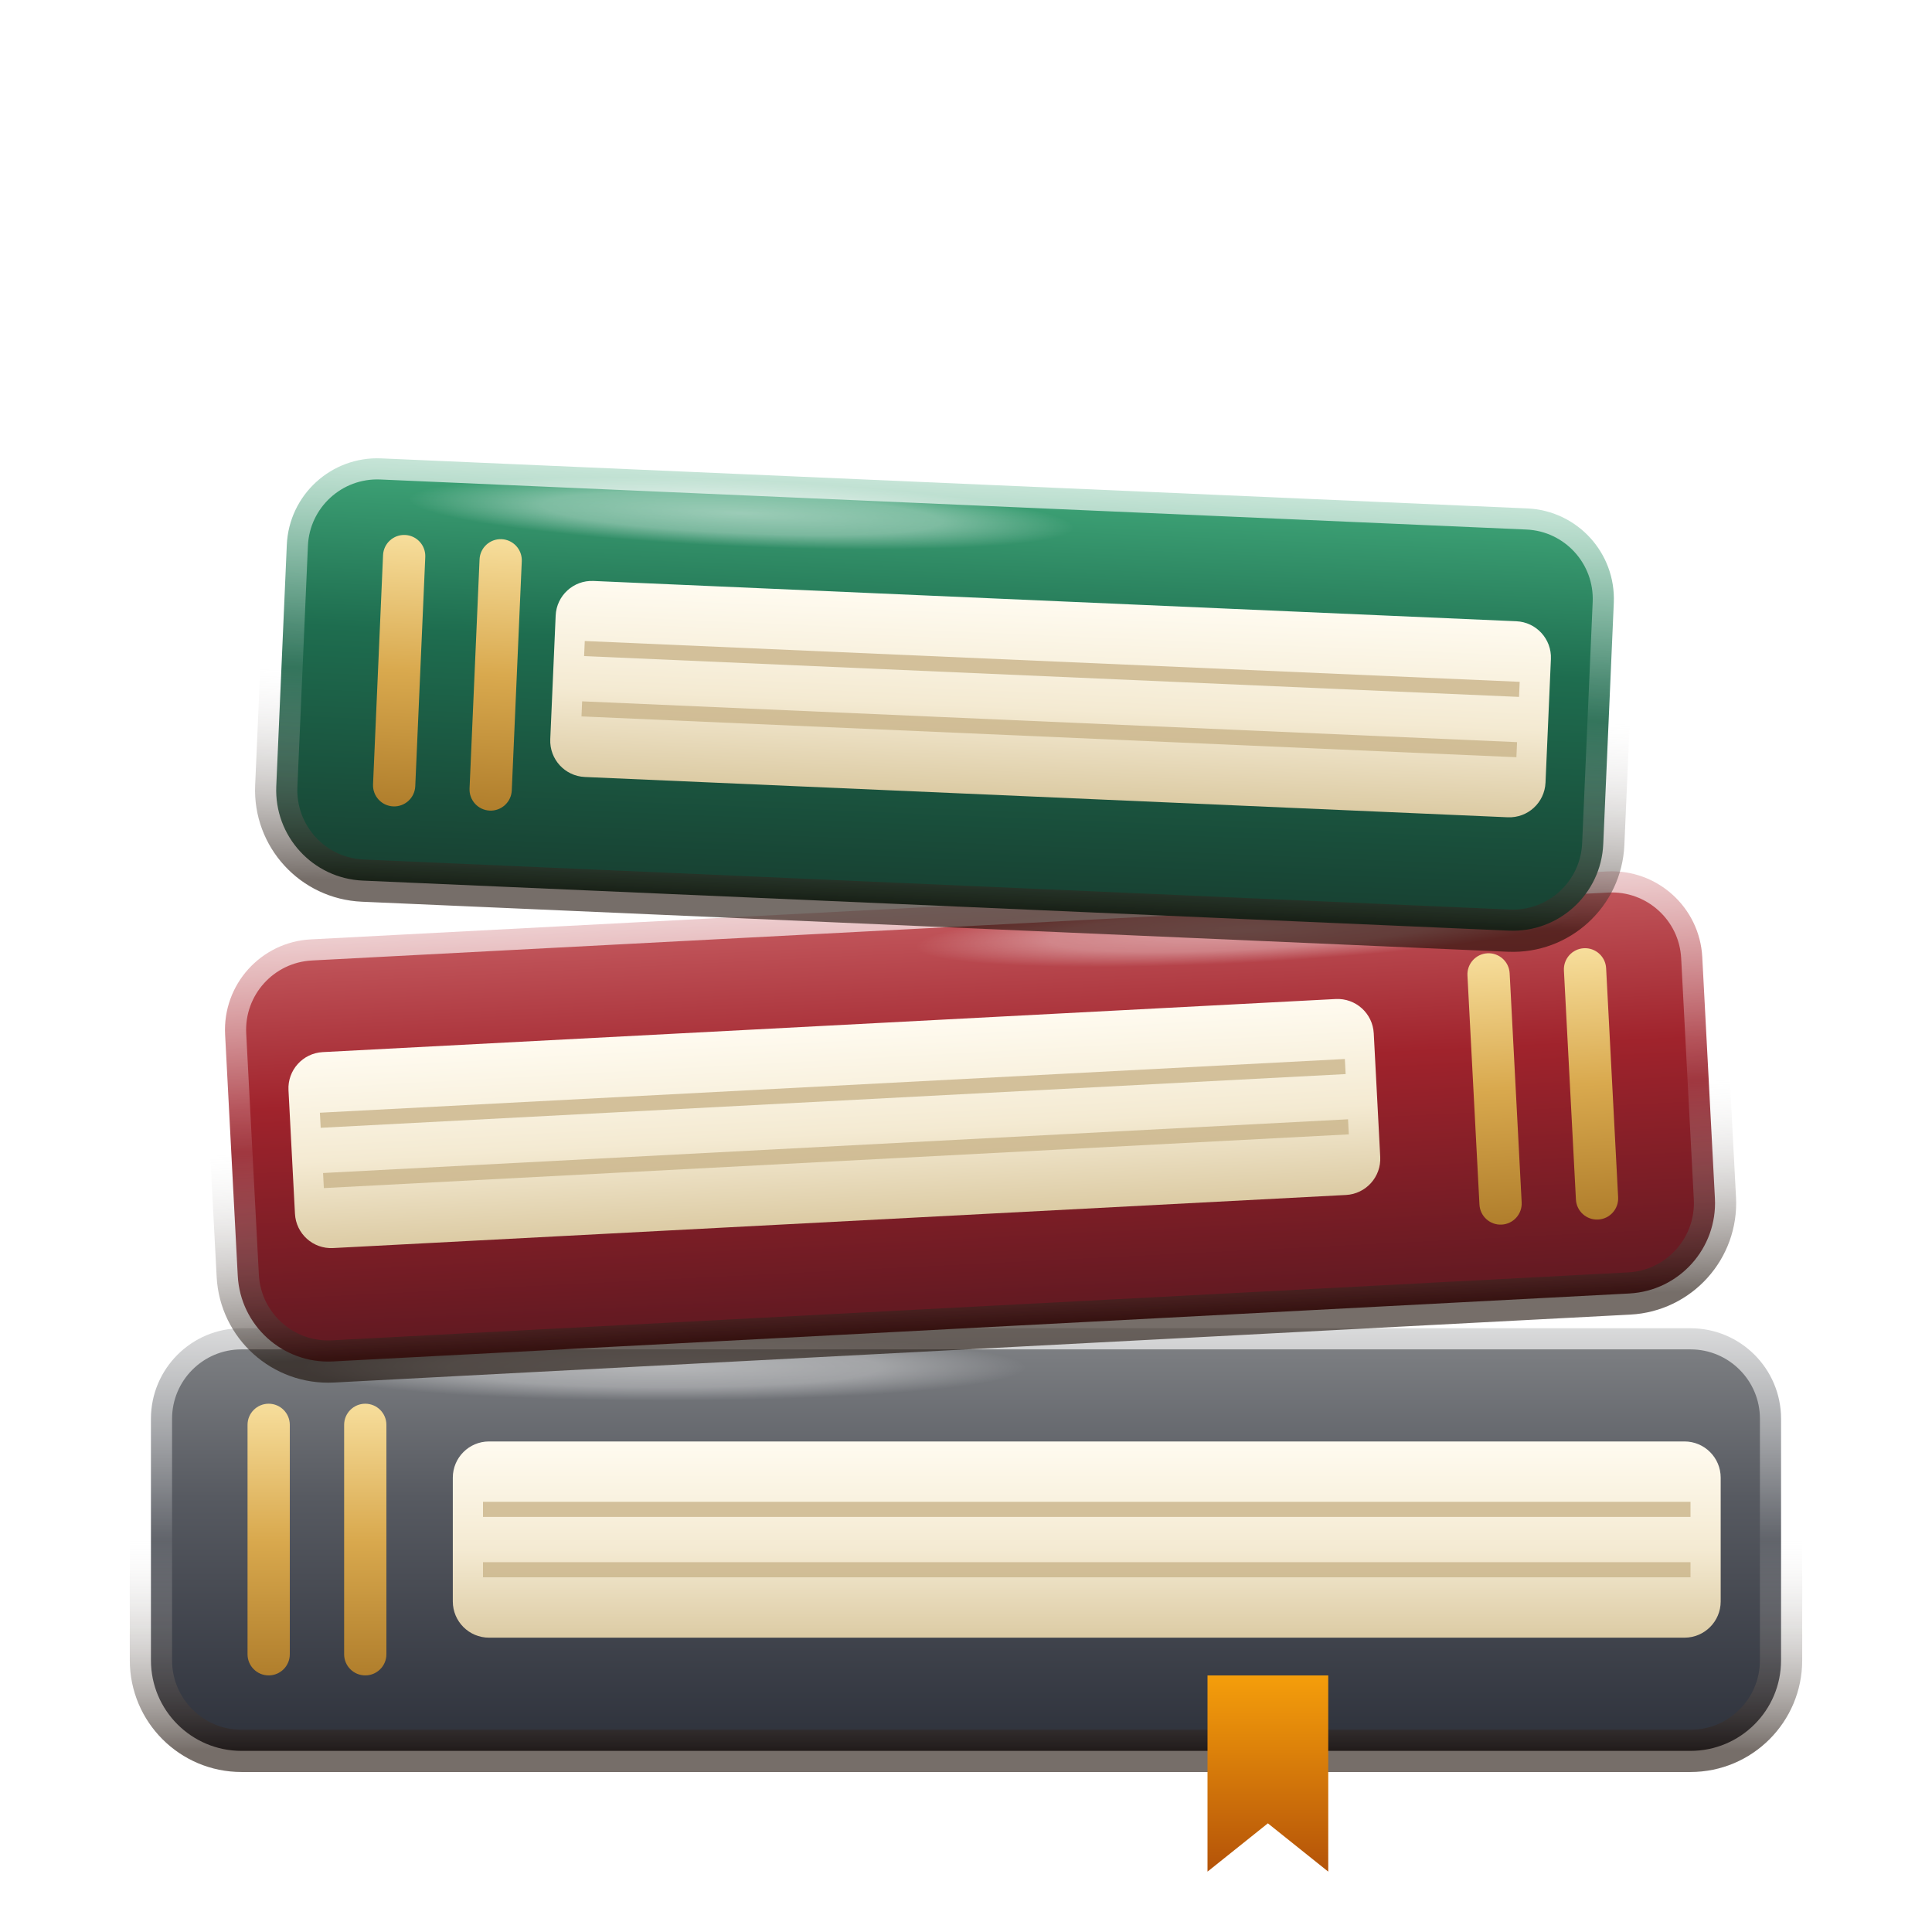
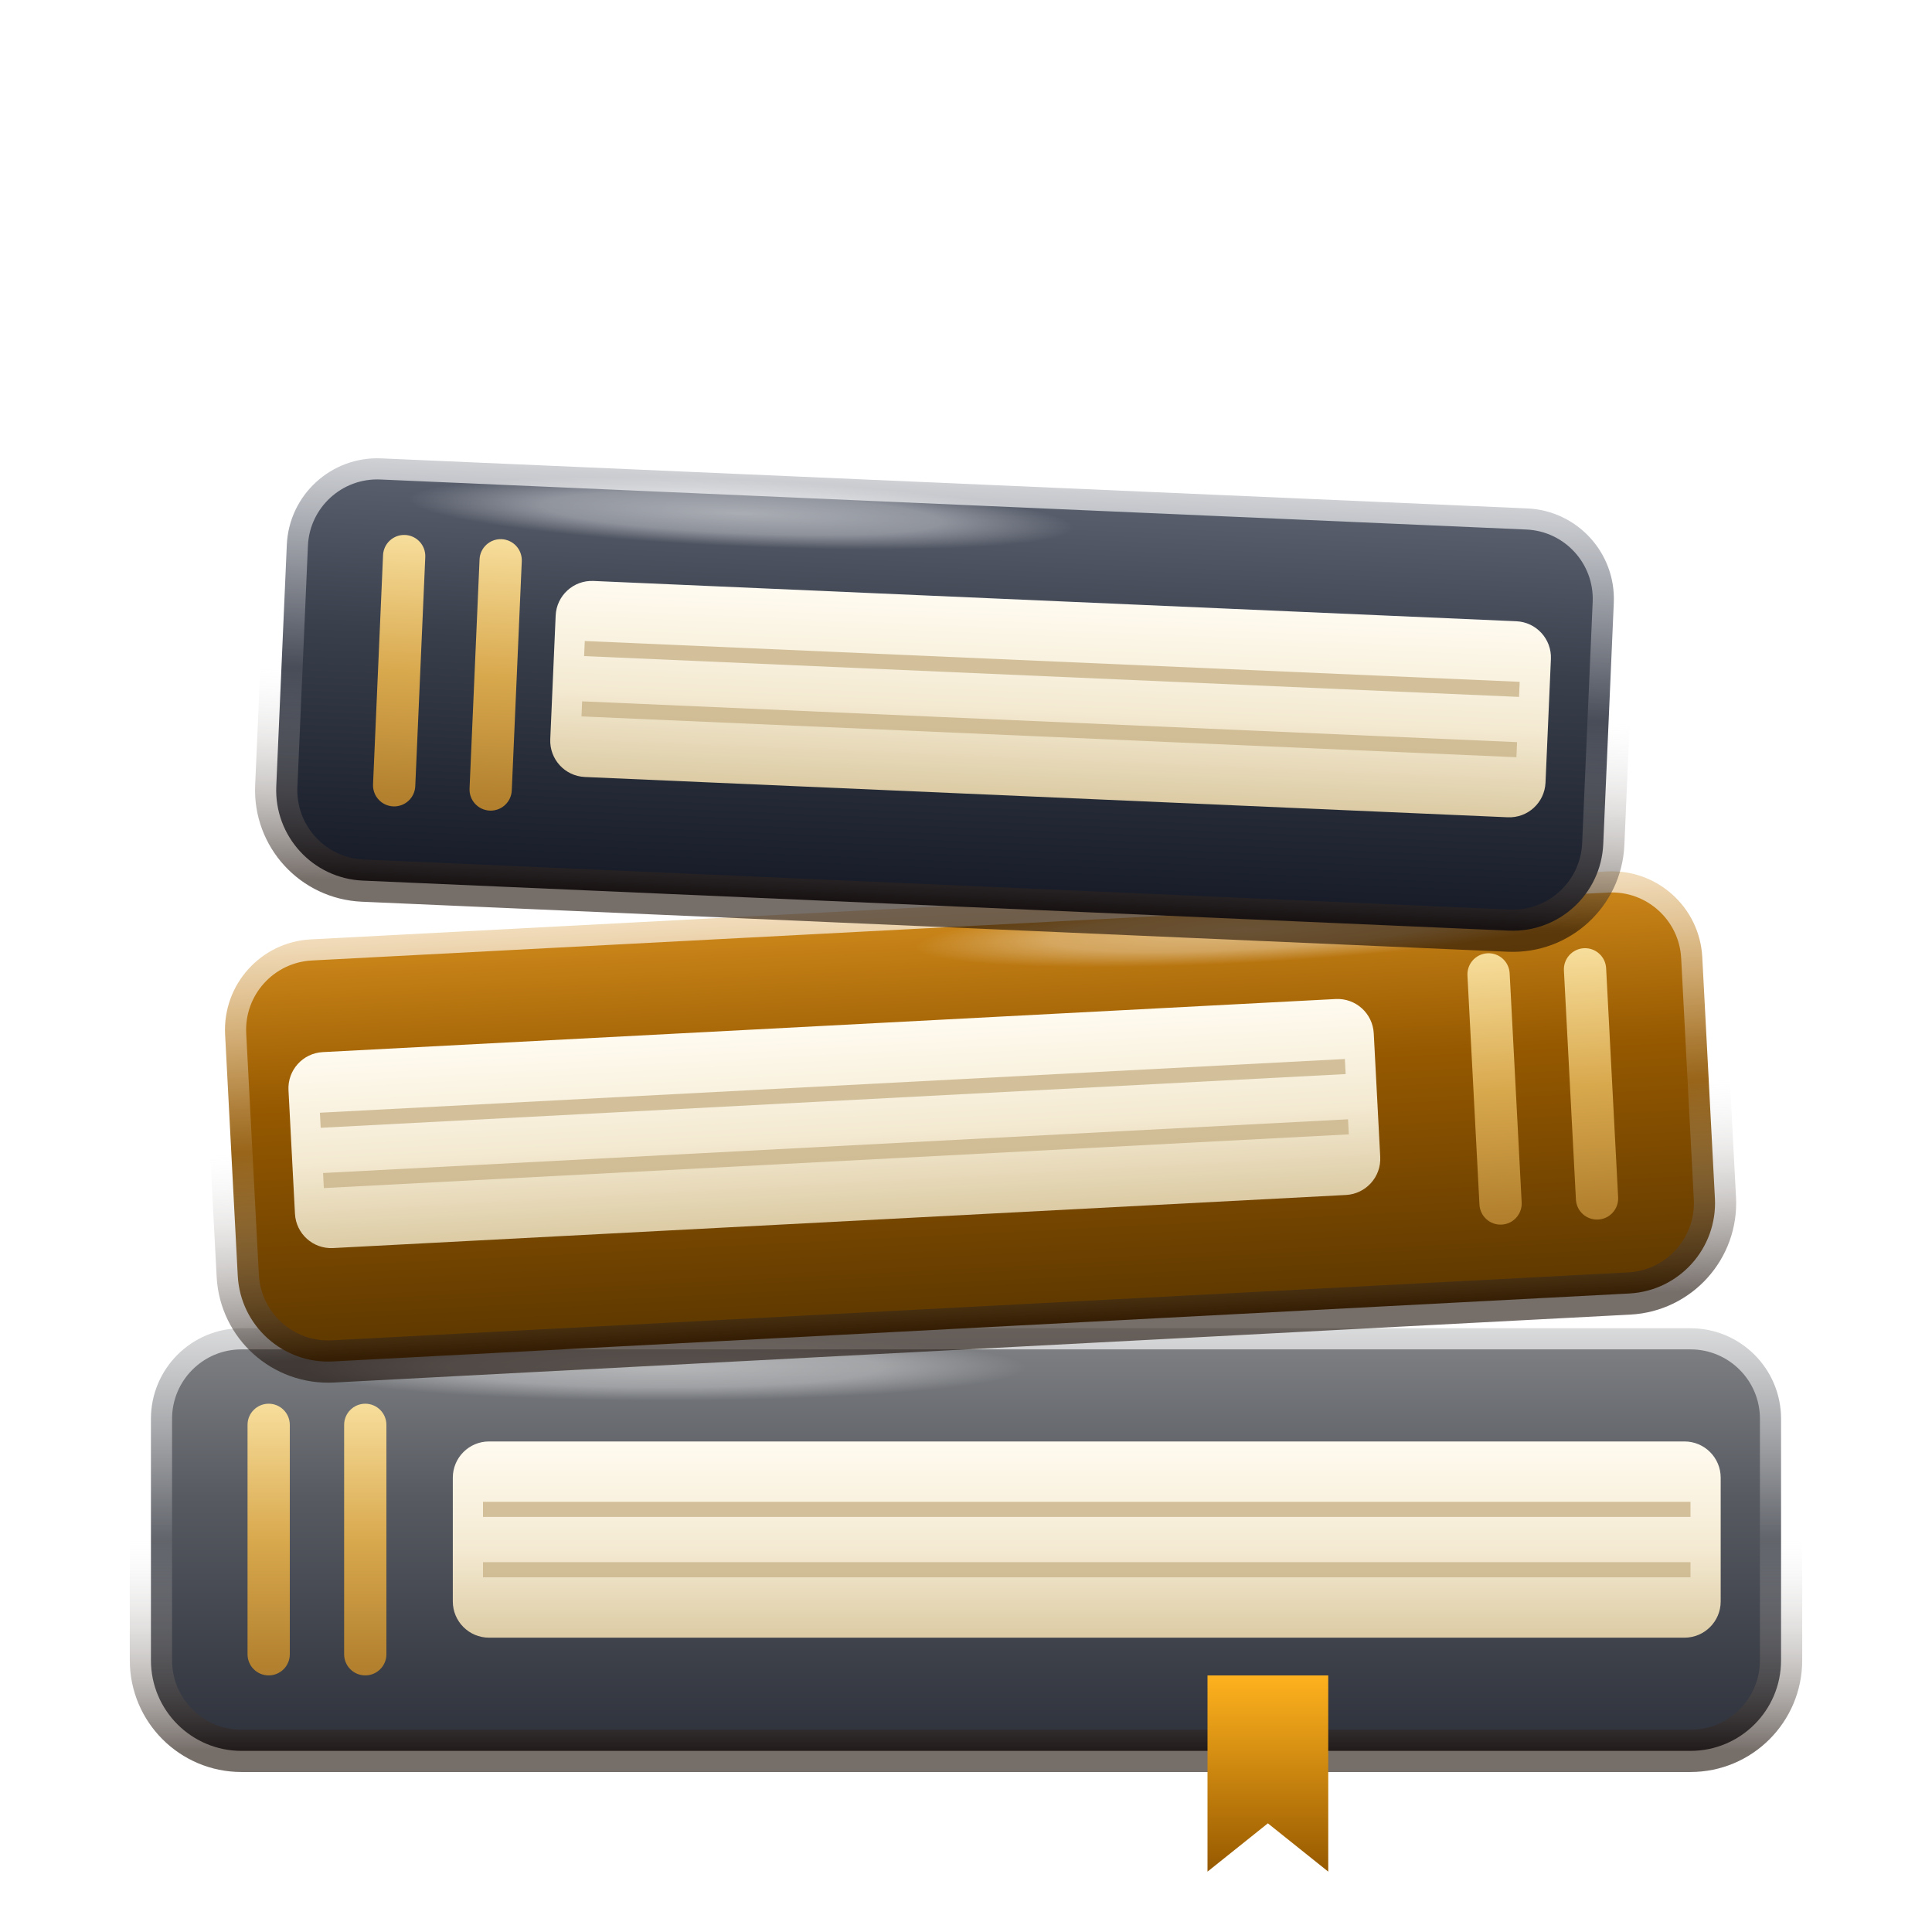
<svg xmlns="http://www.w3.org/2000/svg" viewBox="0 0 64 64">
  <defs>
-     <linearGradient id="leatherBlue" x1="0" y1="0" x2="0" y2="1">
+     <linearGradient id="leatherSlate" x1="0" y1="0" x2="0" y2="1">
      <stop offset="0" stop-color="#818386" />
      <stop offset="0.4" stop-color="#575A61" />
      <stop offset="1" stop-color="#2D313B" />
    </linearGradient>
-     <linearGradient id="leatherRed" x1="0" y1="0" x2="0" y2="1">
-       <stop offset="0" stop-color="#C45A5F" />
-       <stop offset="0.4" stop-color="#A0232C" />
-       <stop offset="1" stop-color="#5E1921" />
+     <linearGradient id="leatherAmber" x1="0" y1="0" x2="0" y2="1">
+       <stop offset="0" stop-color="#D08A1C" />
+       <stop offset="0.4" stop-color="#965900" />
+       <stop offset="1" stop-color="#5C3700" />
    </linearGradient>
-     <linearGradient id="leatherGreen" x1="0" y1="0" x2="0" y2="1">
-       <stop offset="0" stop-color="#3FA578" />
-       <stop offset="0.4" stop-color="#1E6D4F" />
-       <stop offset="1" stop-color="#173F31" />
+     <linearGradient id="leatherInk" x1="0" y1="0" x2="0" y2="1">
+       <stop offset="0" stop-color="#5C6270" />
+       <stop offset="0.4" stop-color="#3A3F4C" />
+       <stop offset="1" stop-color="#151A26" />
    </linearGradient>
    <linearGradient id="pages" x1="0" y1="0" x2="0" y2="1">
      <stop offset="0" stop-color="#FFFBF0" />
      <stop offset="0.55" stop-color="#F4EAD2" />
      <stop offset="1" stop-color="#DCCBA4" />
    </linearGradient>
    <linearGradient id="rim" x1="0" y1="0" x2="0" y2="1">
      <stop offset="0" stop-color="#FFFFFF" stop-opacity="0.7" />
      <stop offset="0.5" stop-color="#FFFFFF" stop-opacity="0.1" />
      <stop offset="1" stop-color="#1A0D05" stop-opacity="0.6" />
    </linearGradient>
    <linearGradient id="gilt" x1="0" y1="0" x2="0" y2="1">
      <stop offset="0" stop-color="#F7DE9C" />
      <stop offset="0.5" stop-color="#D9A94E" />
      <stop offset="1" stop-color="#B07E2C" />
    </linearGradient>
    <linearGradient id="ribbon" x1="0" y1="0" x2="0" y2="1">
-       <stop offset="0" stop-color="#F59E0B" />
-       <stop offset="1" stop-color="#B45309" />
+       <stop offset="0" stop-color="#FFB21E" />
+       <stop offset="1" stop-color="#965900" />
    </linearGradient>
    <radialGradient id="sheen">
      <stop offset="0" stop-color="#FFFFFF" />
      <stop offset="0.6" stop-color="#FFFFFF" stop-opacity="0.7" />
      <stop offset="1" stop-color="#FFFFFF" stop-opacity="0" />
    </radialGradient>
  </defs>
  <g>
-     <rect x="5" y="44" width="54" height="14" rx="3" fill="url(#leatherBlue)" stroke="url(#rim)" stroke-width="1.4" />
+     <rect x="5" y="44" width="54" height="14" rx="3" fill="url(#leatherSlate)" stroke="url(#rim)" stroke-width="1.4" />
    <rect x="15" y="47.75" width="42" height="6.5" rx="1.2" fill="url(#pages)" />
    <g stroke="#C9B48A" stroke-width="0.5" opacity="0.8">
      <path d="M16 50 H56" />
      <path d="M16 52 H56" />
    </g>
    <rect x="8.2" y="46.5" width="1.4" height="9" rx="0.7" fill="url(#gilt)" />
    <rect x="11.4" y="46.5" width="1.4" height="9" rx="0.7" fill="url(#gilt)" />
    <ellipse cx="22" cy="45.3" rx="12" ry="1.1" fill="url(#sheen)" opacity="0.45" />
    <path d="M40 55.5 V62 L42 60.4 L44 62 V55.5 Z" fill="url(#ribbon)" />
  </g>
  <g transform="rotate(-3 32 44)">
-     <rect x="8" y="30" width="49" height="14" rx="3" fill="url(#leatherRed)" stroke="url(#rim)" stroke-width="1.4" />
+     <rect x="8" y="30" width="49" height="14" rx="3" fill="url(#leatherAmber)" stroke="url(#rim)" stroke-width="1.4" />
    <rect x="10" y="33.75" width="36" height="6.5" rx="1.2" fill="url(#pages)" />
    <g stroke="#C9B48A" stroke-width="0.5" opacity="0.8">
      <path d="M11 36 H45" />
      <path d="M11 38 H45" />
    </g>
    <rect x="49.2" y="32.5" width="1.4" height="9" rx="0.7" fill="url(#gilt)" />
    <rect x="52.4" y="32.5" width="1.4" height="9" rx="0.7" fill="url(#gilt)" />
    <ellipse cx="42" cy="31.3" rx="11" ry="1.1" fill="url(#sheen)" opacity="0.45" />
  </g>
  <g transform="rotate(2.5 31 30)">
-     <rect x="9" y="16" width="44" height="14" rx="3" fill="url(#leatherGreen)" stroke="url(#rim)" stroke-width="1.4" />
+     <rect x="9" y="16" width="44" height="14" rx="3" fill="url(#leatherInk)" stroke="url(#rim)" stroke-width="1.4" />
    <rect x="18" y="19.75" width="33" height="6.5" rx="1.2" fill="url(#pages)" />
    <g stroke="#C9B48A" stroke-width="0.5" opacity="0.8">
      <path d="M19 22 H50" />
      <path d="M19 24 H50" />
    </g>
    <rect x="12.2" y="18.5" width="1.4" height="9" rx="0.7" fill="url(#gilt)" />
    <rect x="15.4" y="18.5" width="1.4" height="9" rx="0.7" fill="url(#gilt)" />
    <ellipse cx="24" cy="17.3" rx="11" ry="1.1" fill="url(#sheen)" opacity="0.5" />
  </g>
</svg>
